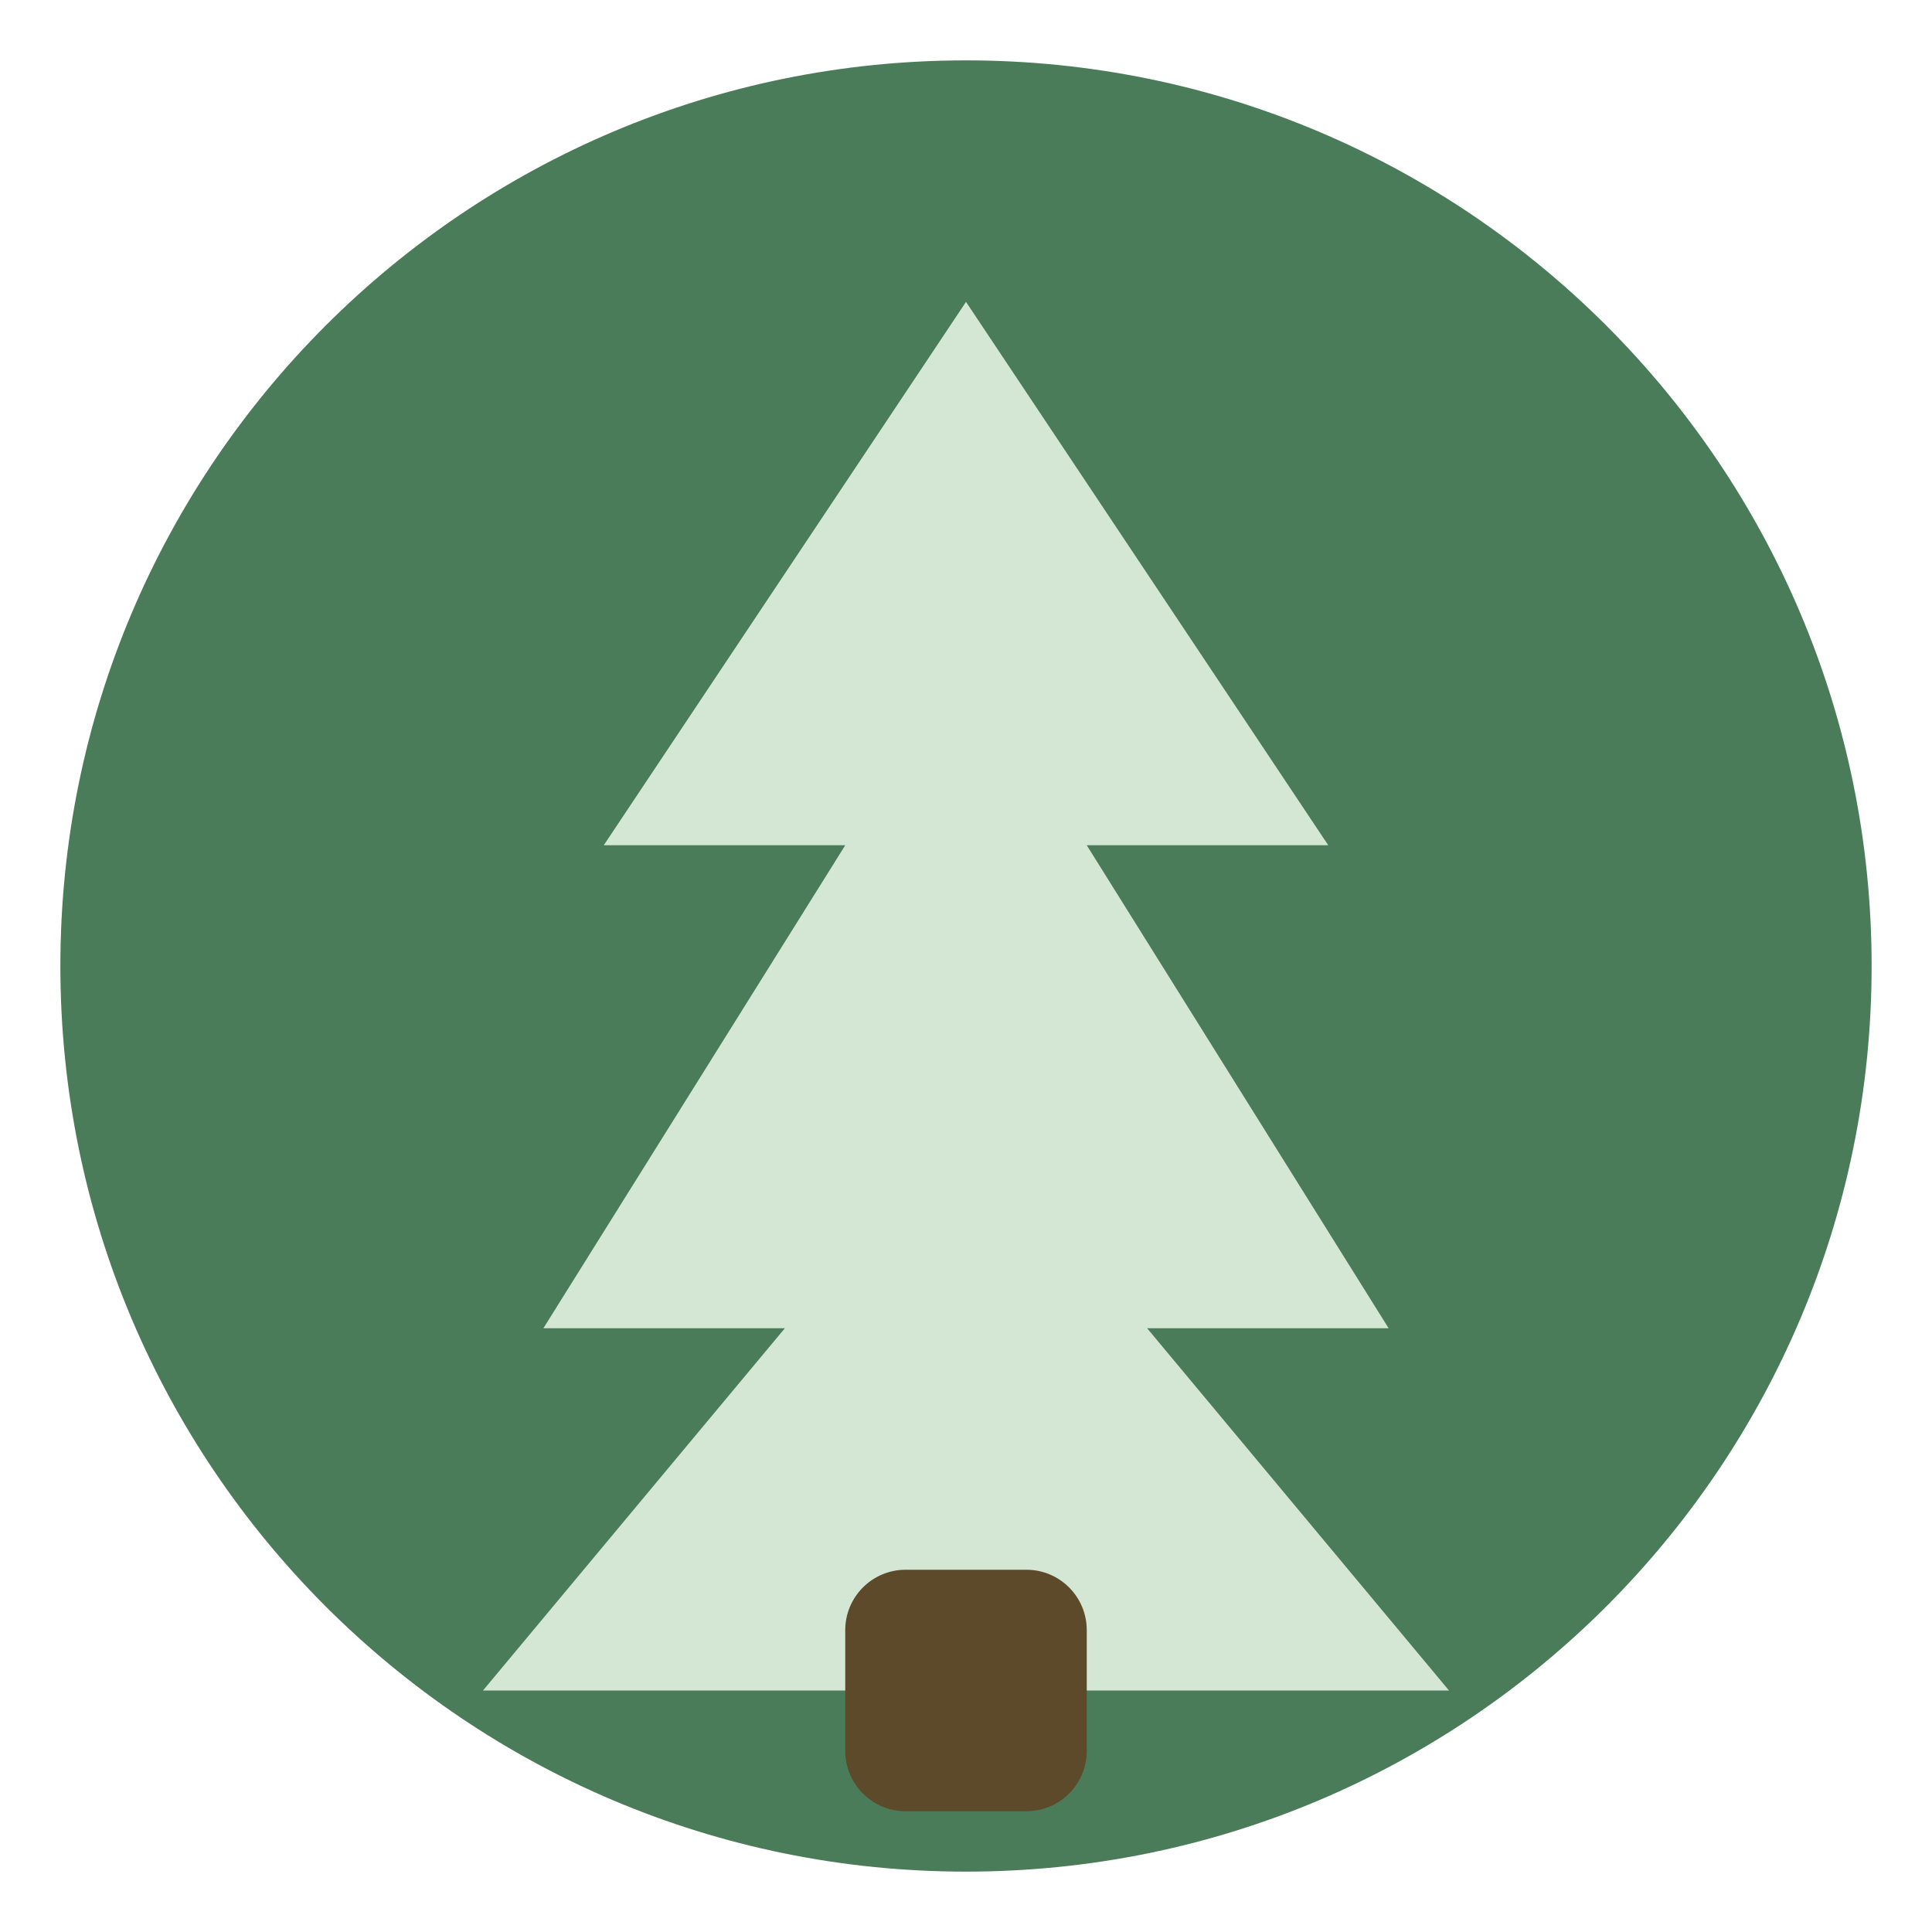
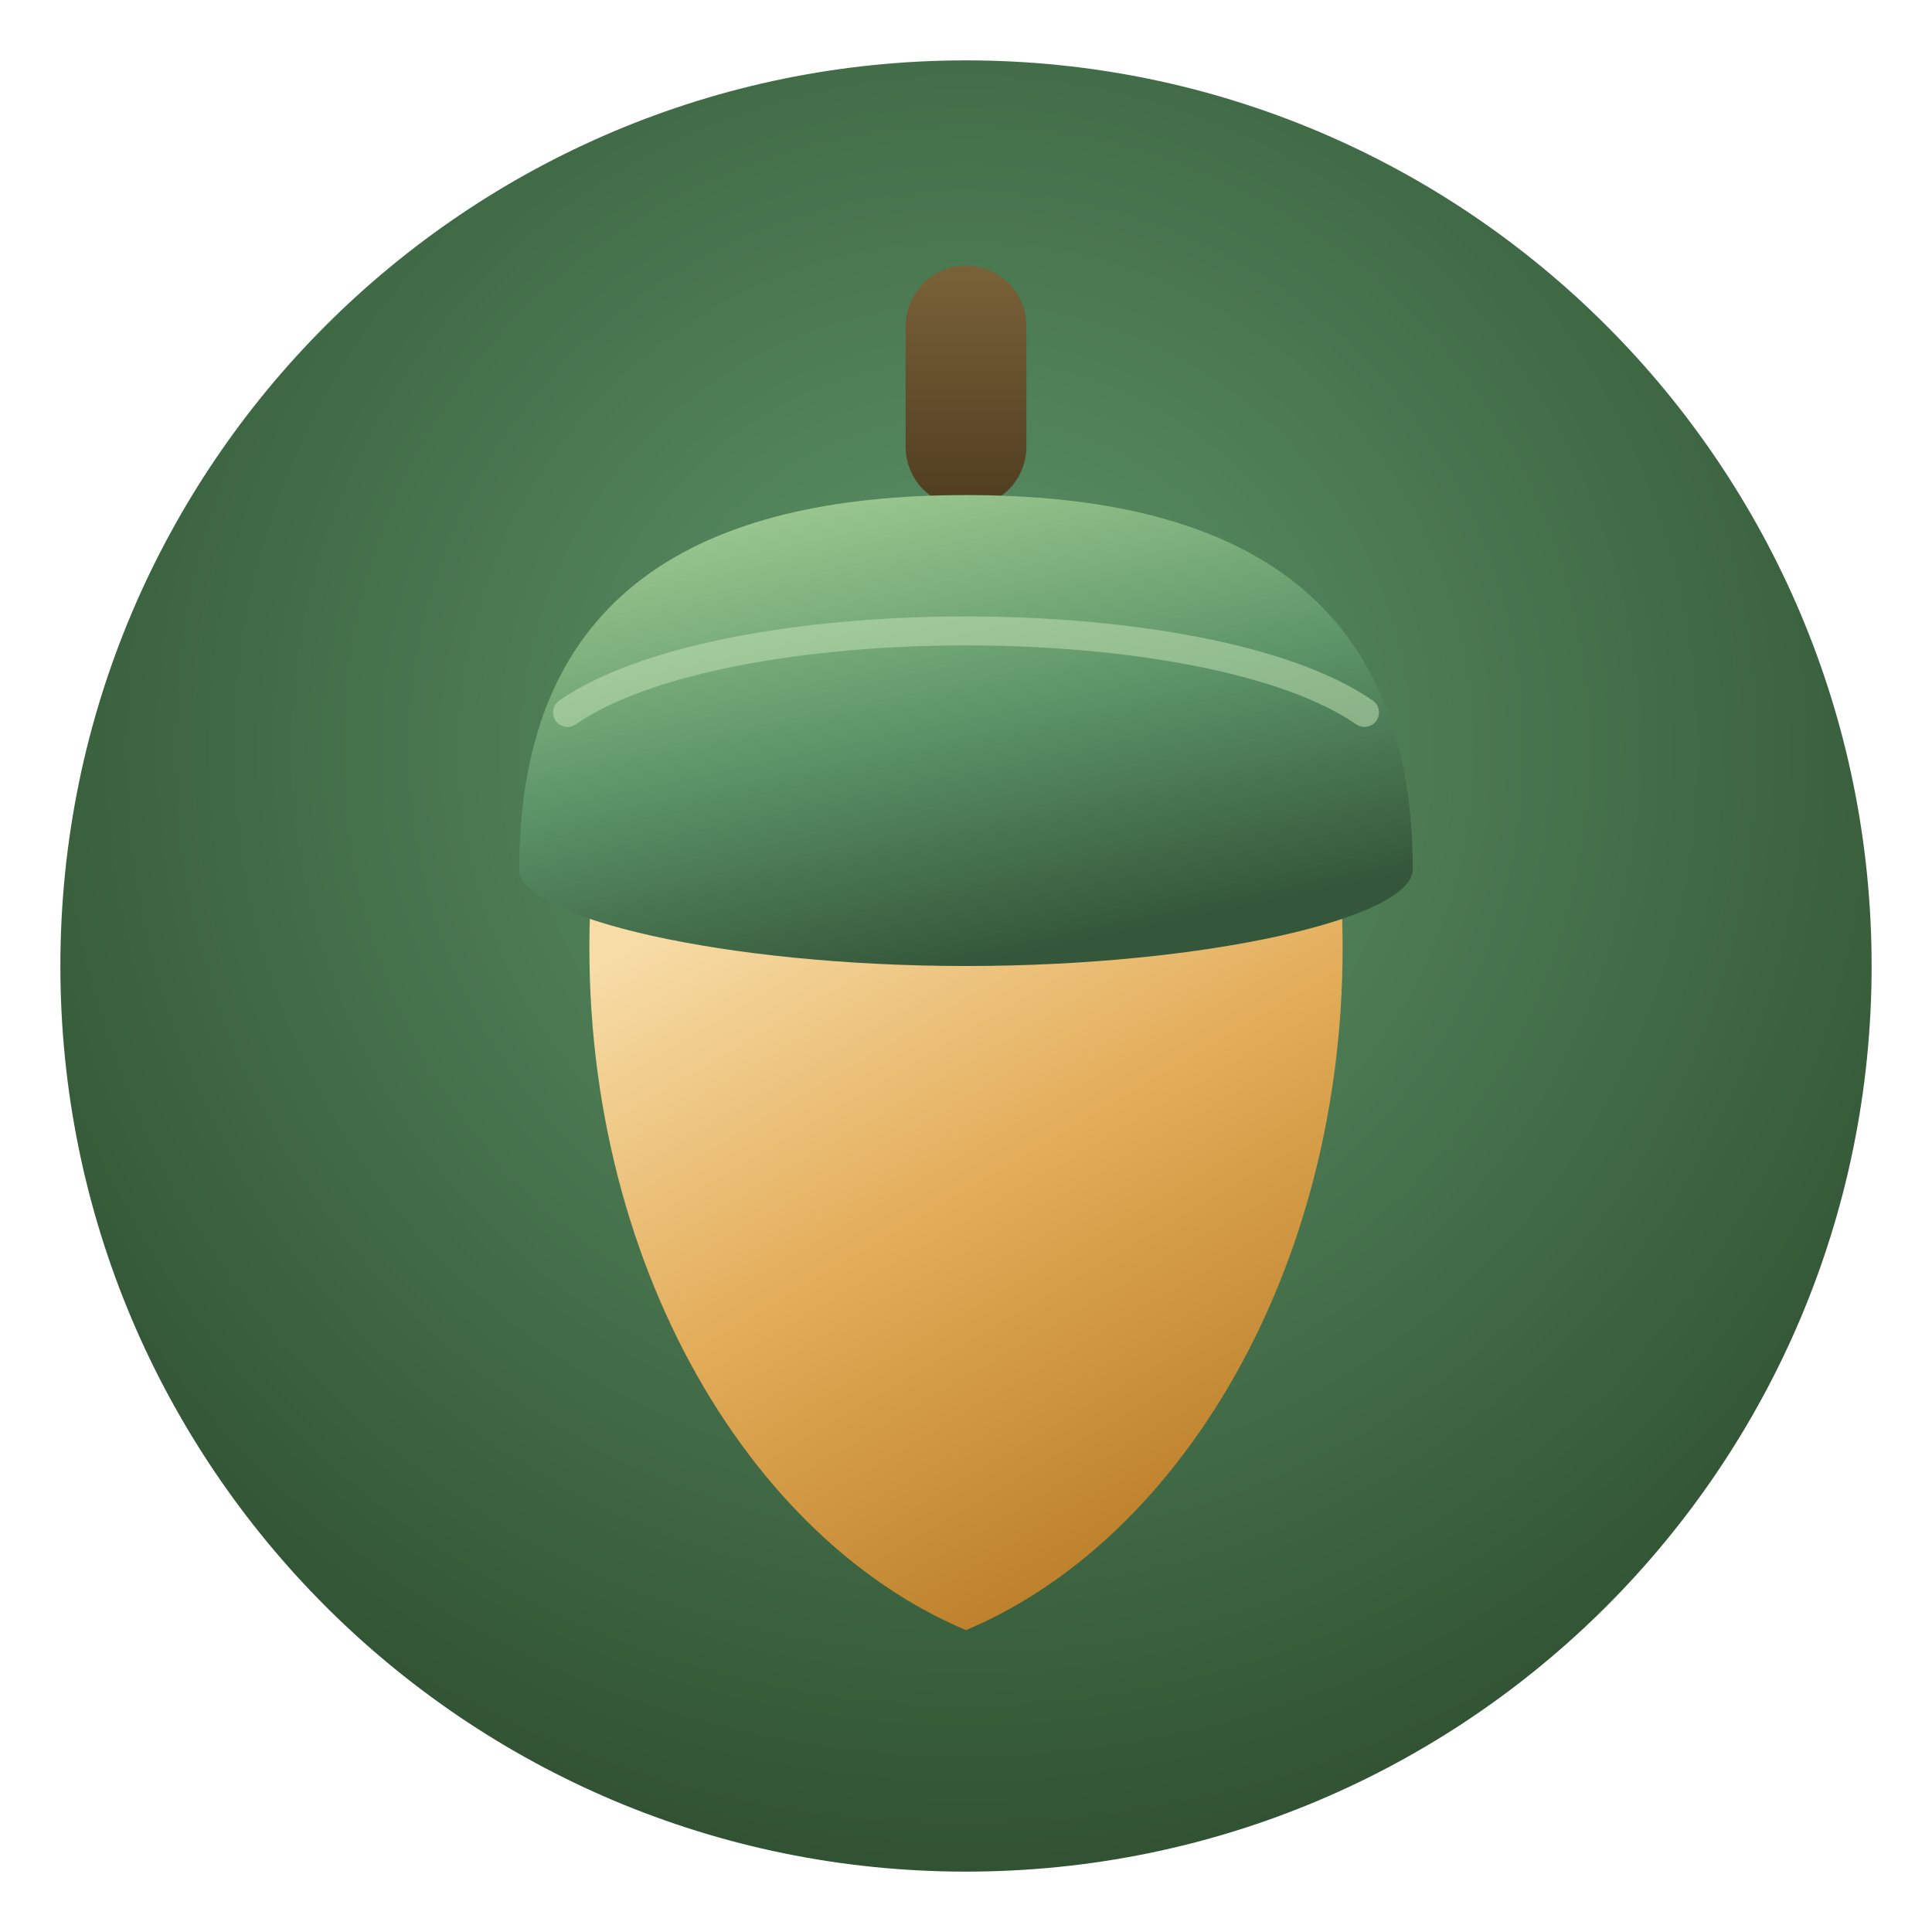
<svg xmlns="http://www.w3.org/2000/svg" viewBox="0 0 32 32">
-   <circle cx="16" cy="16" r="15" fill="#4a7c59" />
-   <path d="M16 5 L10 14 H14 L9 22 H13 L8 28 H24 L19 22 H23 L18 14 H22 Z" fill="#d4e6d4" />
-   <rect x="14" y="26" width="4" height="4" rx="1" fill="#5c4a2a" />
+   <defs>
+     <radialGradient id="fbg" cx="50%" cy="38%" r="70%">
+       <stop offset="0" stop-color="#5e9669" />
+       <stop offset="1" stop-color="#2b4a2c" />
+     </radialGradient>
+     <linearGradient id="fcap" x1="0.1" y1="0" x2="0.5" y2="1">
+       <stop offset="0" stop-color="#a6d196" />
+       <stop offset="0.55" stop-color="#5c9468" />
+       <stop offset="1" stop-color="#34563a" />
+     </linearGradient>
+     <linearGradient id="fnut" x1="0.2" y1="0" x2="0.8" y2="1">
+       <stop offset="0" stop-color="#f7dca6" />
+       <stop offset="0.45" stop-color="#e2ab57" />
+       <stop offset="1" stop-color="#b3751f" />
+     </linearGradient>
+     <linearGradient id="fstem" x1="0" y1="0" x2="0" y2="1">
+       <stop offset="0" stop-color="#7a6238" />
+       <stop offset="1" stop-color="#4f3d20" />
+     </linearGradient>
+   </defs>
+   <circle cx="16" cy="16" r="15" fill="url(#fbg)" />
+   <g transform="translate(6,4) scale(0.2)">
+     <path d="M19,53 C17,82 31,107 50,115 C69,107 83,82 81,53 C81,53 66,57 50,57 C34,57 19,53 19,53 Z" fill="url(#fnut)" />
+     <rect x="45" y="2" width="10" height="20" rx="5" fill="url(#fstem)" />
+     <path d="M13,52 C13,29 28,21 50,21 C72,21 87,29 87,52 C87,56 70,60 50,60 C30,60 13,56 13,52 Z" fill="url(#fcap)" />
+     <path d="M17,39 C30,30 70,30 83,39" stroke="#c8e6b8" stroke-width="2.4" fill="none" opacity="0.5" stroke-linecap="round" />
+   </g>
</svg>
